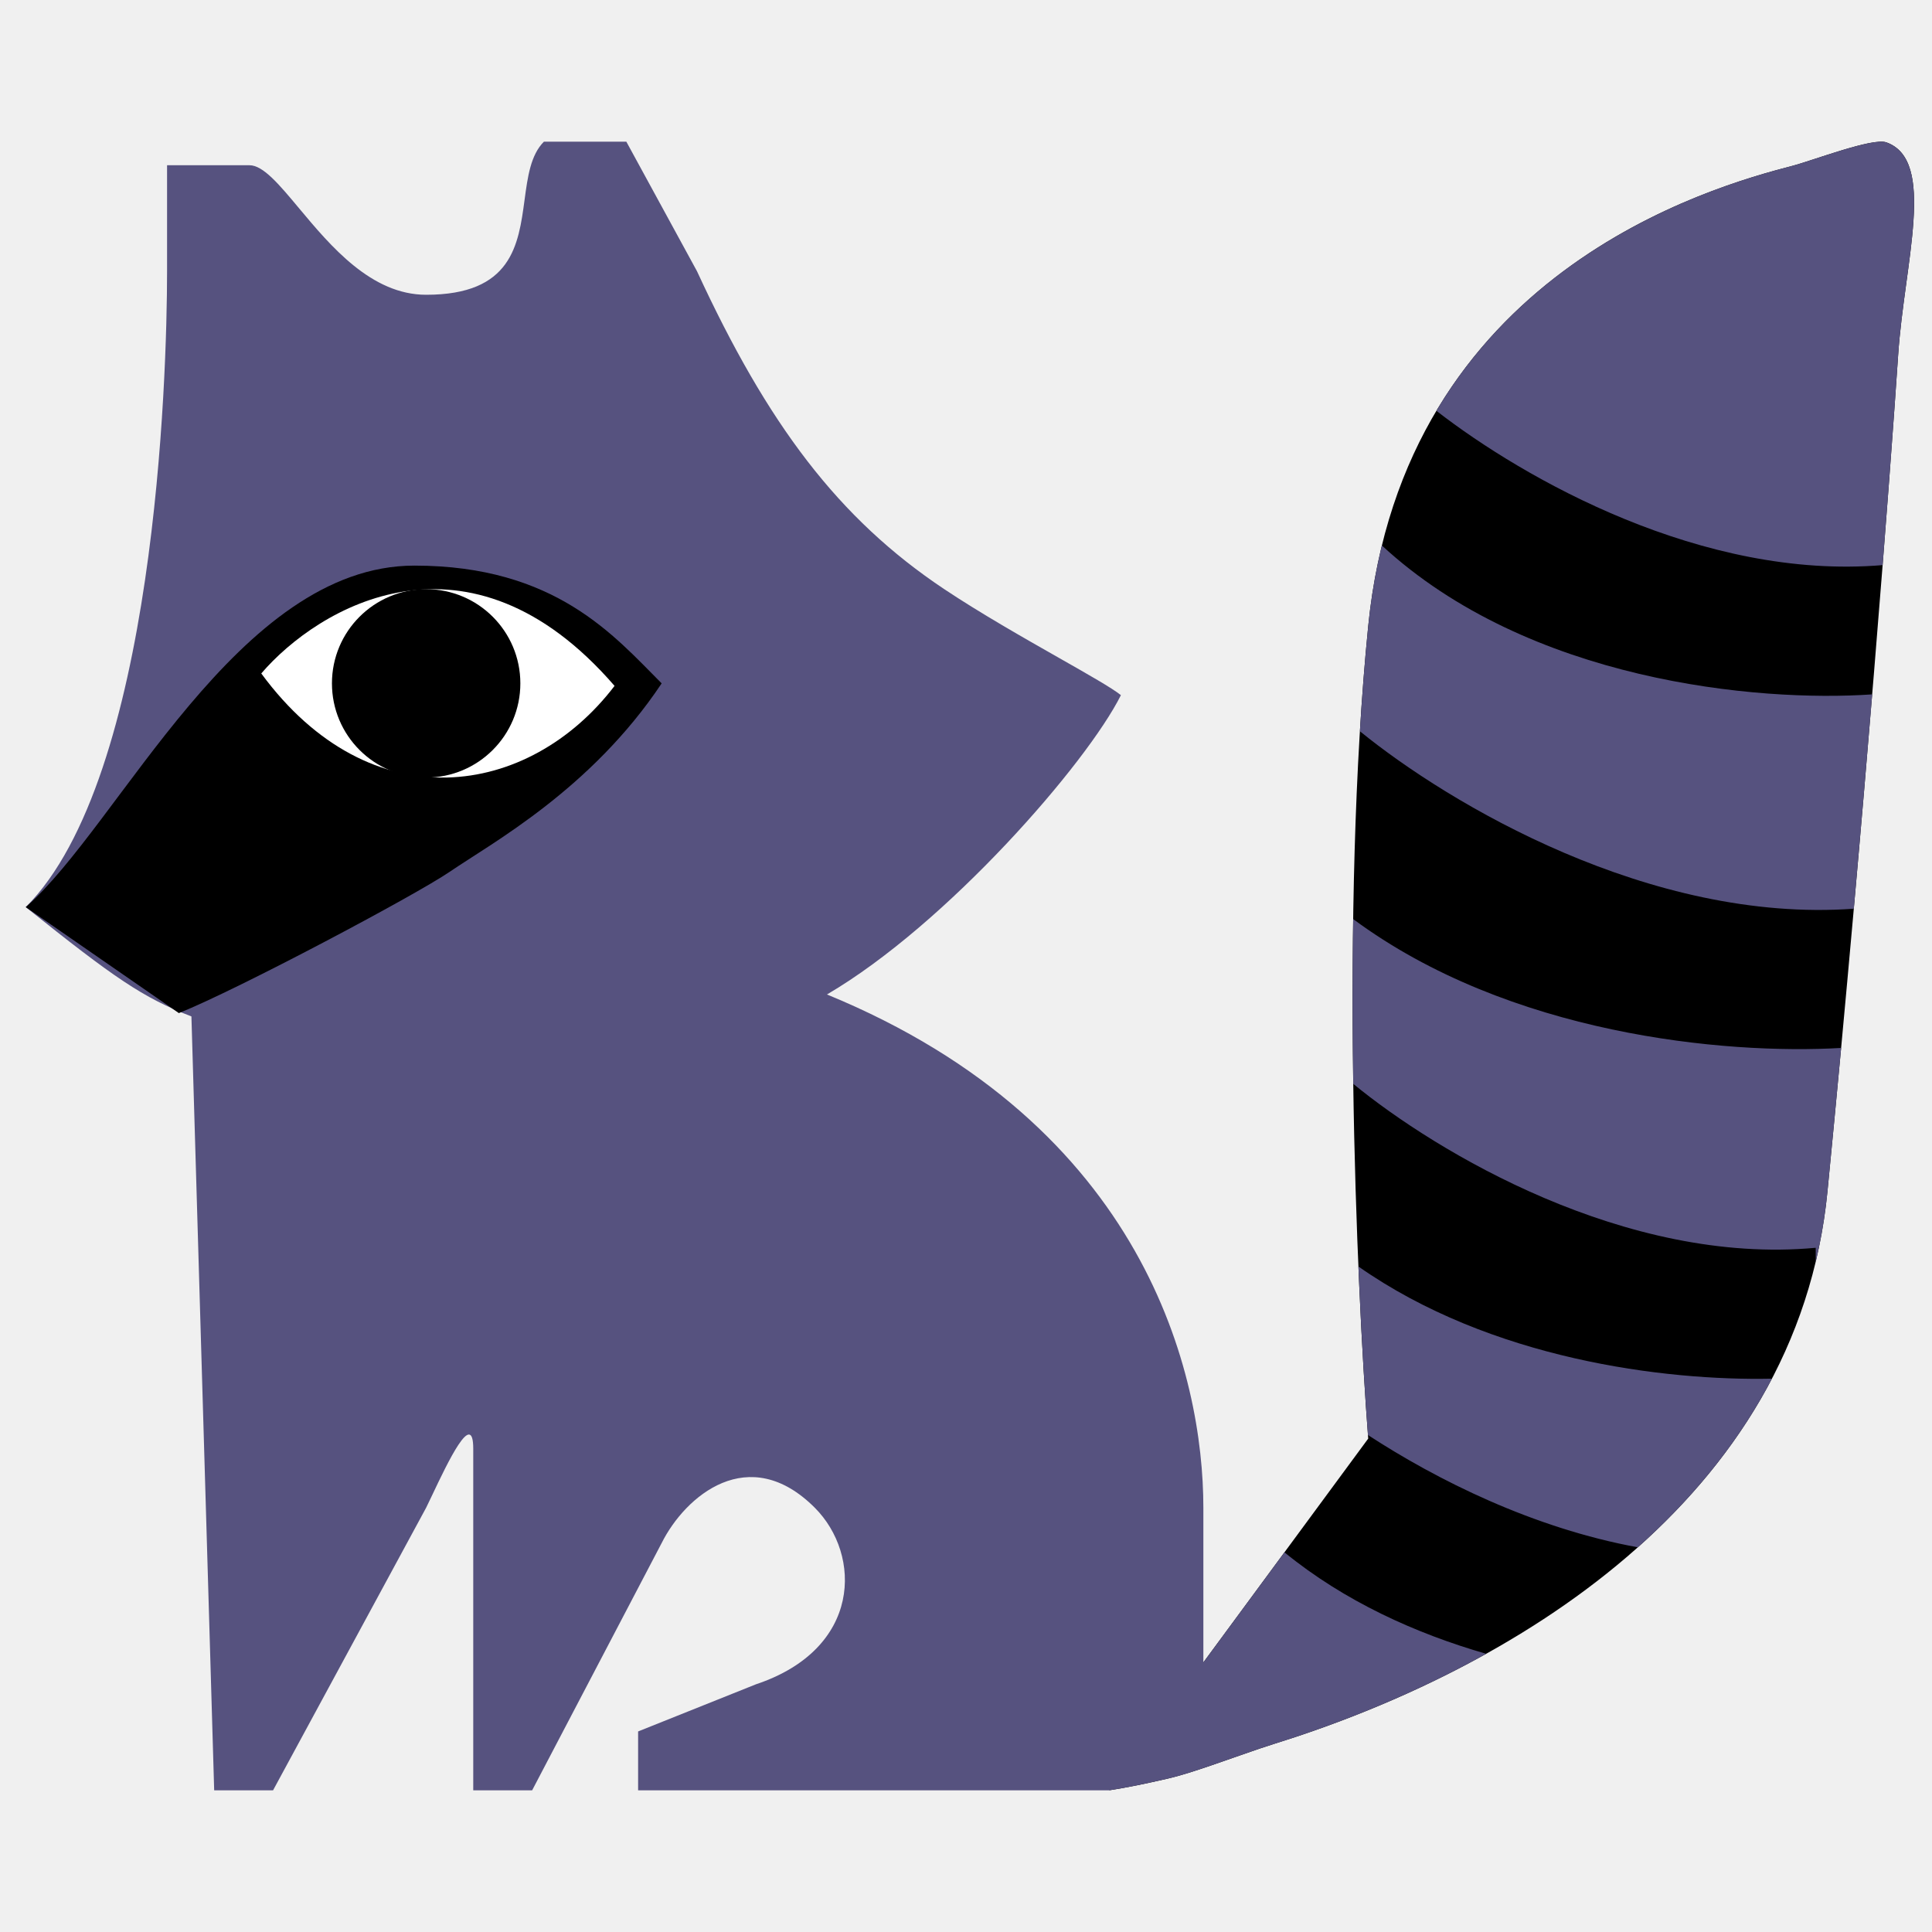
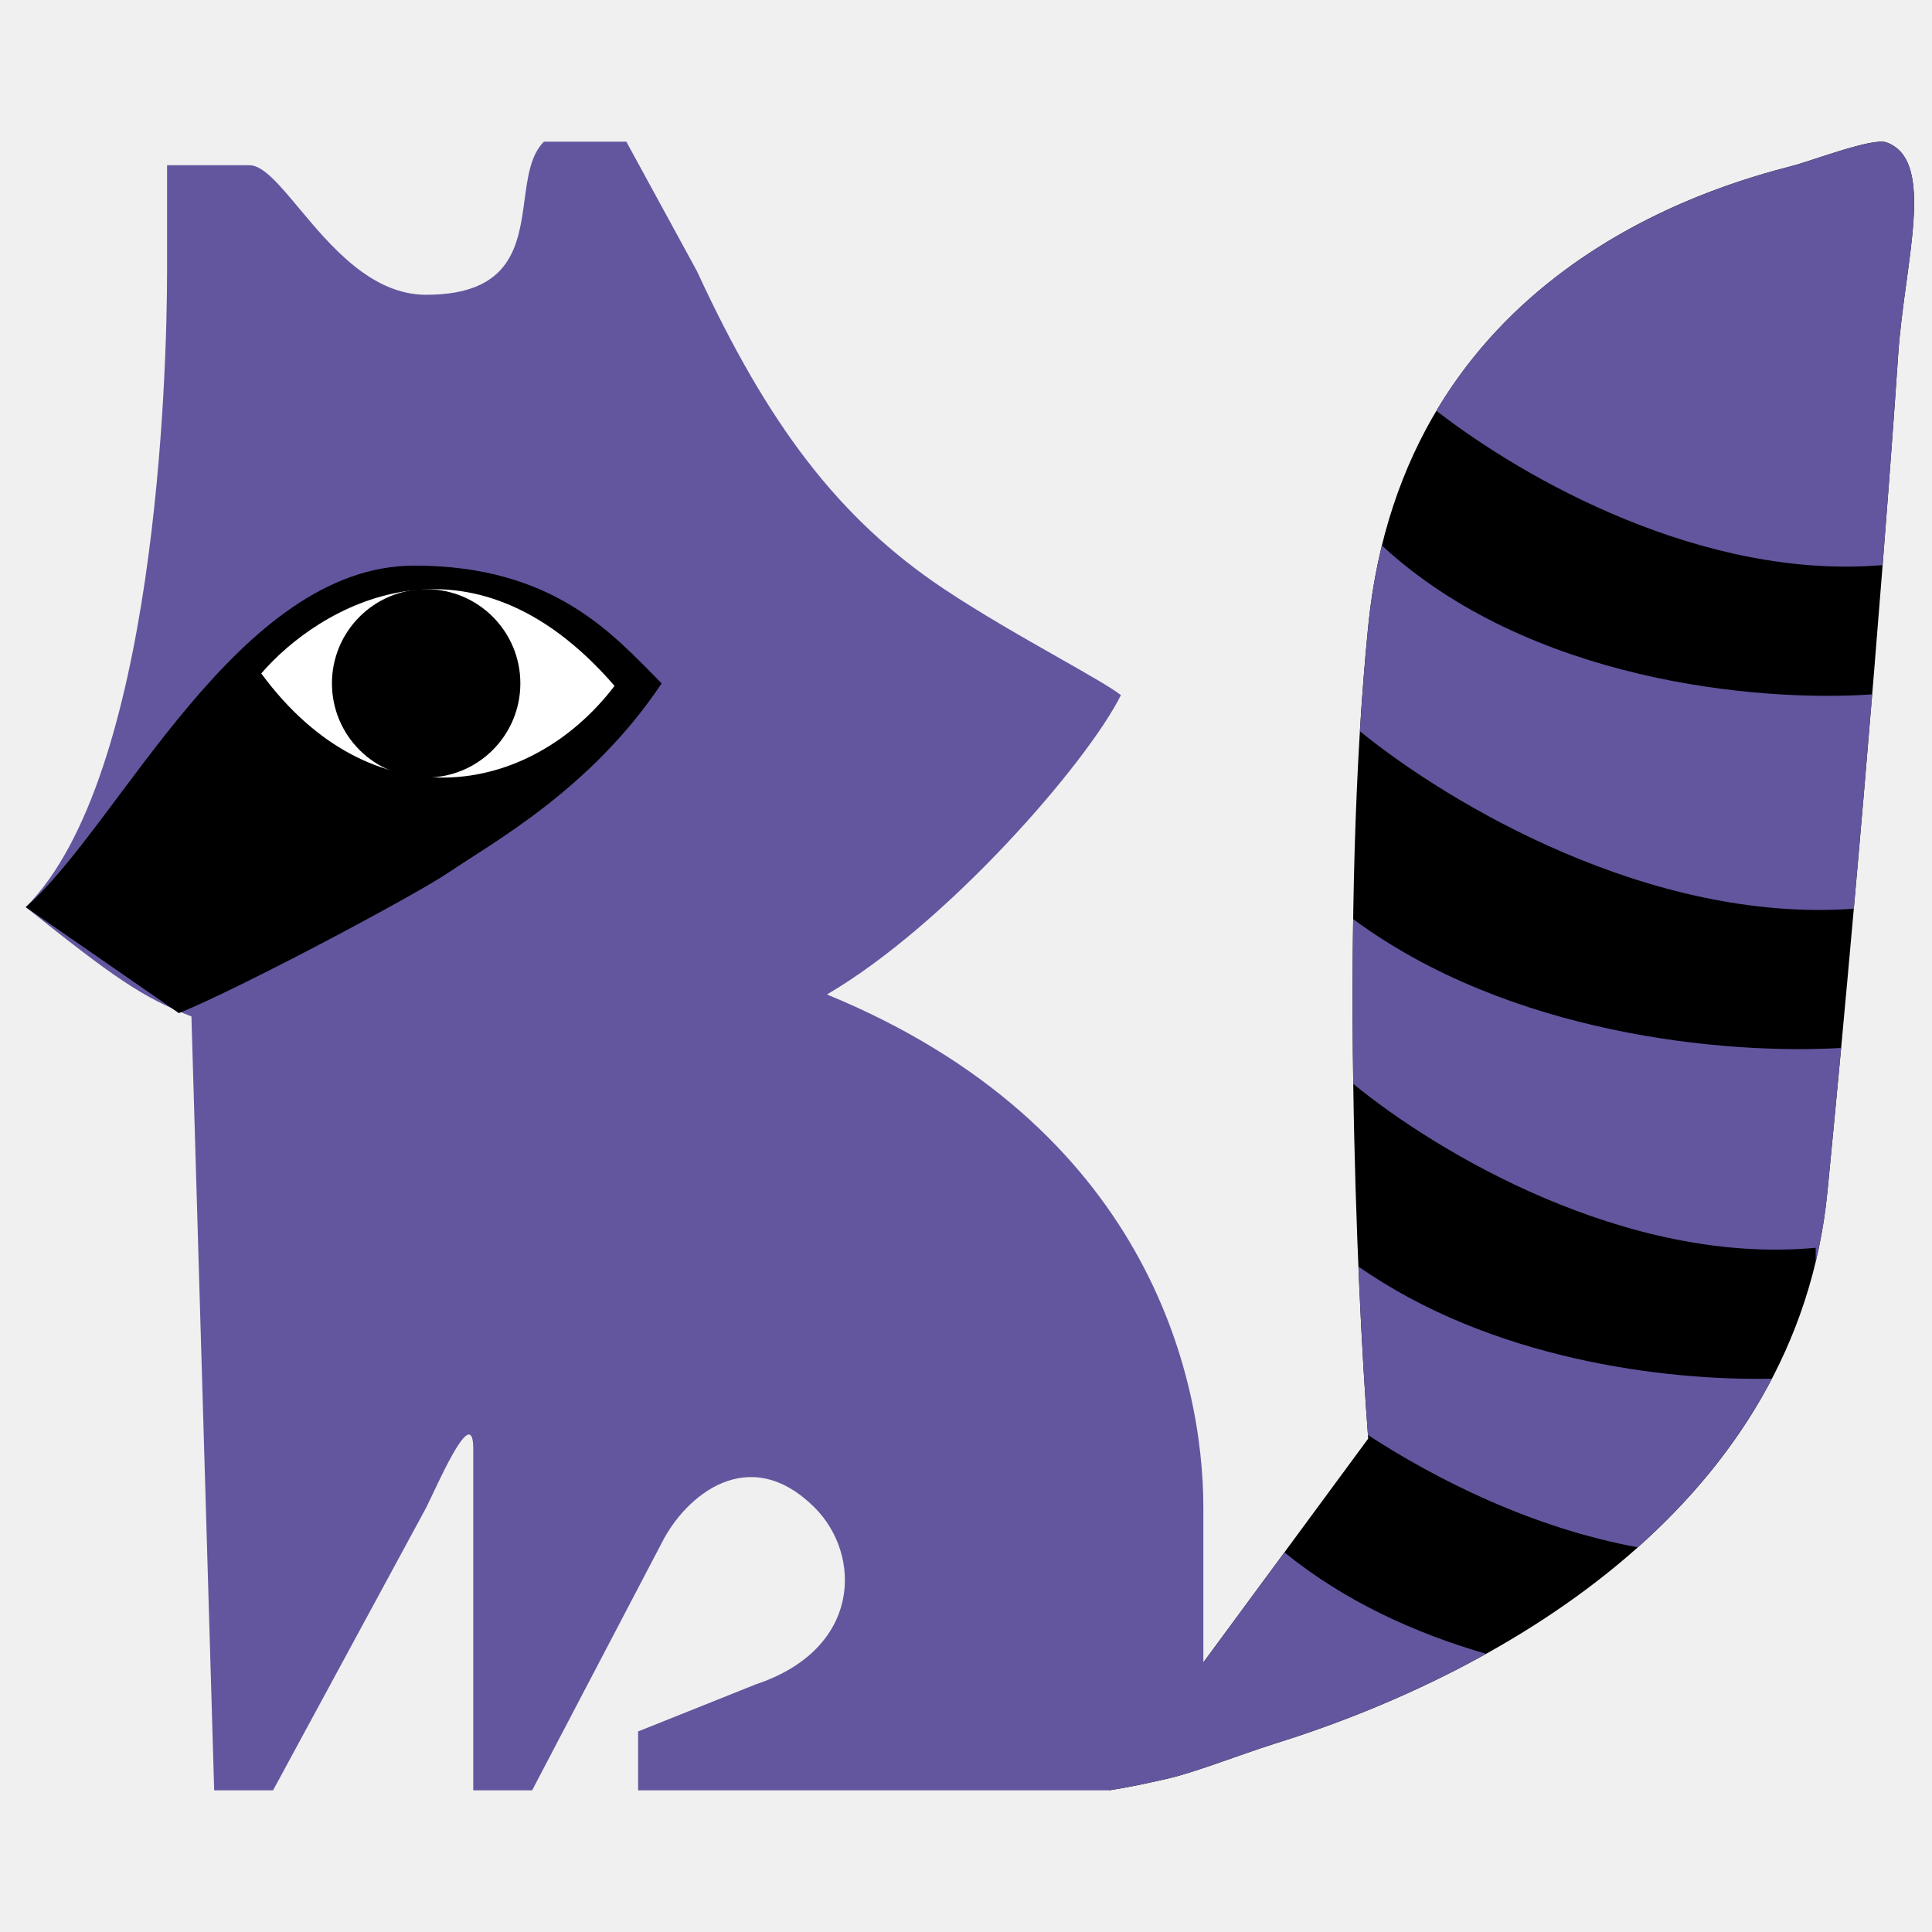
<svg xmlns="http://www.w3.org/2000/svg" width="150" height="150" viewBox="0 0 150 150" fill="none">
  <path d="M147.371 27.578C146.762 36.72 144.811 62.503 141.885 92.492C139.532 116.618 117.026 129.76 98.914 135.396L97.745 135.778C95.436 136.56 92.508 137.669 90.685 138.086C88.886 138.497 87.662 138.756 86.114 139L106.228 111.692C105.314 99.806 104.034 70.549 106.228 48.606C108.971 21.178 132.884 14.504 139.143 12.882C140.719 12.473 145.382 10.67 146.457 11.053C150.369 12.447 147.849 20.406 147.371 27.578Z" fill="black" />
-   <path fill-rule="evenodd" clip-rule="evenodd" d="M146.167 43.875C146.739 36.593 147.146 30.952 147.371 27.578C147.495 25.72 147.756 23.811 148.006 21.976C148.723 16.724 149.356 12.086 146.457 11.053C145.678 10.776 143.018 11.645 141.011 12.3C140.247 12.55 139.577 12.769 139.143 12.882C134.424 14.105 119.671 18.199 111.52 31.895C118.353 37.195 132.209 45.047 146.167 43.875ZM145.357 53.911C136.421 54.53 118.687 52.884 107.288 42.352C106.81 44.307 106.45 46.389 106.228 48.606C105.965 51.238 105.752 53.974 105.582 56.774C112.496 62.399 128.117 71.699 143.93 70.552C144.459 64.604 144.936 59.012 145.357 53.911ZM105.066 84.151C105.006 80.004 104.997 75.691 105.06 71.357C117.162 80.323 133.866 81.891 142.946 81.362C142.609 84.988 142.255 88.706 141.885 92.492C141.701 94.384 141.392 96.209 140.972 97.968V96.878C126.22 98.25 111.529 89.453 105.066 84.151ZM105.465 98.328C105.687 103.615 105.959 108.138 106.207 111.413C111.563 114.908 119.047 118.65 127.162 120.133C131.333 116.415 134.946 112.071 137.572 107.041C129.188 107.217 115.721 105.523 105.465 98.328ZM93.429 129.069L99.724 120.523C104.383 124.325 109.904 126.82 115.385 128.401C109.93 131.439 104.233 133.741 98.914 135.396L97.745 135.778C97.133 135.985 96.477 136.216 95.811 136.45L95.81 136.45L95.81 136.45L95.81 136.45C93.961 137.099 92.025 137.779 90.686 138.086C88.887 138.497 87.662 138.756 86.115 139L86.115 139H86.114H49.543V134.429L58.686 130.771C66.915 128.029 66.915 120.714 63.257 117.057C58.137 111.937 53.2 116.143 51.372 119.8L41.315 139H36.743V112.486C36.743 109.351 34.728 113.605 33.576 116.036L33.576 116.036C33.384 116.442 33.217 116.796 33.086 117.057L21.2 139H16.629L14.862 78.916C11.088 77.458 8.86 75.916 2 70.429C12.057 60.371 12.971 29.286 12.971 21.057V12.829H19.371C20.43 12.829 21.681 14.327 23.217 16.168C25.661 19.095 28.825 22.886 33.086 22.886C39.737 22.886 40.257 19.02 40.727 15.521C40.968 13.729 41.196 12.032 42.229 11H48.629L54.114 21.057C59.6 32.943 65.086 40.257 73.314 45.743C76.132 47.621 79.503 49.536 82.233 51.087C84.507 52.379 86.336 53.417 87.028 53.971C84.376 59.276 73.517 71.761 64.206 77.21C88.971 87.379 93.429 106.825 93.429 117.057V129.069Z" fill="#56527F" />
+   <path fill-rule="evenodd" clip-rule="evenodd" d="M146.167 43.875C146.739 36.593 147.146 30.952 147.371 27.578C147.495 25.72 147.756 23.811 148.006 21.976C148.723 16.724 149.356 12.086 146.457 11.053C145.678 10.776 143.018 11.645 141.011 12.3C140.247 12.55 139.577 12.769 139.143 12.882C134.424 14.105 119.671 18.199 111.52 31.895C118.353 37.195 132.209 45.047 146.167 43.875ZM145.357 53.911C136.421 54.53 118.687 52.884 107.288 42.352C106.81 44.307 106.45 46.389 106.228 48.606C105.965 51.238 105.752 53.974 105.582 56.774C112.496 62.399 128.117 71.699 143.93 70.552C144.459 64.604 144.936 59.012 145.357 53.911ZM105.066 84.151C105.006 80.004 104.997 75.691 105.06 71.357C117.162 80.323 133.866 81.891 142.946 81.362C142.609 84.988 142.255 88.706 141.885 92.492C141.701 94.384 141.392 96.209 140.972 97.968V96.878C126.22 98.25 111.529 89.453 105.066 84.151ZM105.465 98.328C105.687 103.615 105.959 108.138 106.207 111.413C111.563 114.908 119.047 118.65 127.162 120.133C131.333 116.415 134.946 112.071 137.572 107.041C129.188 107.217 115.721 105.523 105.465 98.328ZM93.429 129.069L99.724 120.523C104.383 124.325 109.904 126.82 115.385 128.401C109.93 131.439 104.233 133.741 98.914 135.396L97.745 135.778C97.133 135.985 96.477 136.216 95.811 136.45L95.81 136.45L95.81 136.45L95.81 136.45C93.961 137.099 92.025 137.779 90.686 138.086C88.887 138.497 87.662 138.756 86.115 139L86.115 139H86.114H49.543V134.429L58.686 130.771C66.915 128.029 66.915 120.714 63.257 117.057C58.137 111.937 53.2 116.143 51.372 119.8L41.315 139H36.743V112.486C36.743 109.351 34.728 113.605 33.576 116.036L33.576 116.036C33.384 116.442 33.217 116.796 33.086 117.057L21.2 139H16.629L14.862 78.916C11.088 77.458 8.86 75.916 2 70.429C12.057 60.371 12.971 29.286 12.971 21.057V12.829H19.371C20.43 12.829 21.681 14.327 23.217 16.168C25.661 19.095 28.825 22.886 33.086 22.886C39.737 22.886 40.257 19.02 40.727 15.521C40.968 13.729 41.196 12.032 42.229 11H48.629L54.114 21.057C59.6 32.943 65.086 40.257 73.314 45.743C76.132 47.621 79.503 49.536 82.233 51.087C84.507 52.379 86.336 53.417 87.028 53.971C84.376 59.276 73.517 71.761 64.206 77.21C88.971 87.379 93.429 106.825 93.429 117.057V129.069Z" fill="#63569E" />
  <path d="M32.171 43.914C18.457 43.914 9.314 64.028 2 70.429L13.886 78.657C18.457 76.829 32.237 69.514 34.914 67.686C38.205 65.438 45.886 61.286 51.371 53.057C47.714 49.4 43.143 43.914 32.171 43.914Z" fill="black" />
  <path d="M20.285 52.287C24.699 47.142 36.364 40.131 47.714 53.252C41.093 61.935 28.798 63.864 20.285 52.287Z" fill="white" />
  <circle cx="33.086" cy="53.057" r="7.314" fill="black" />
</svg>
